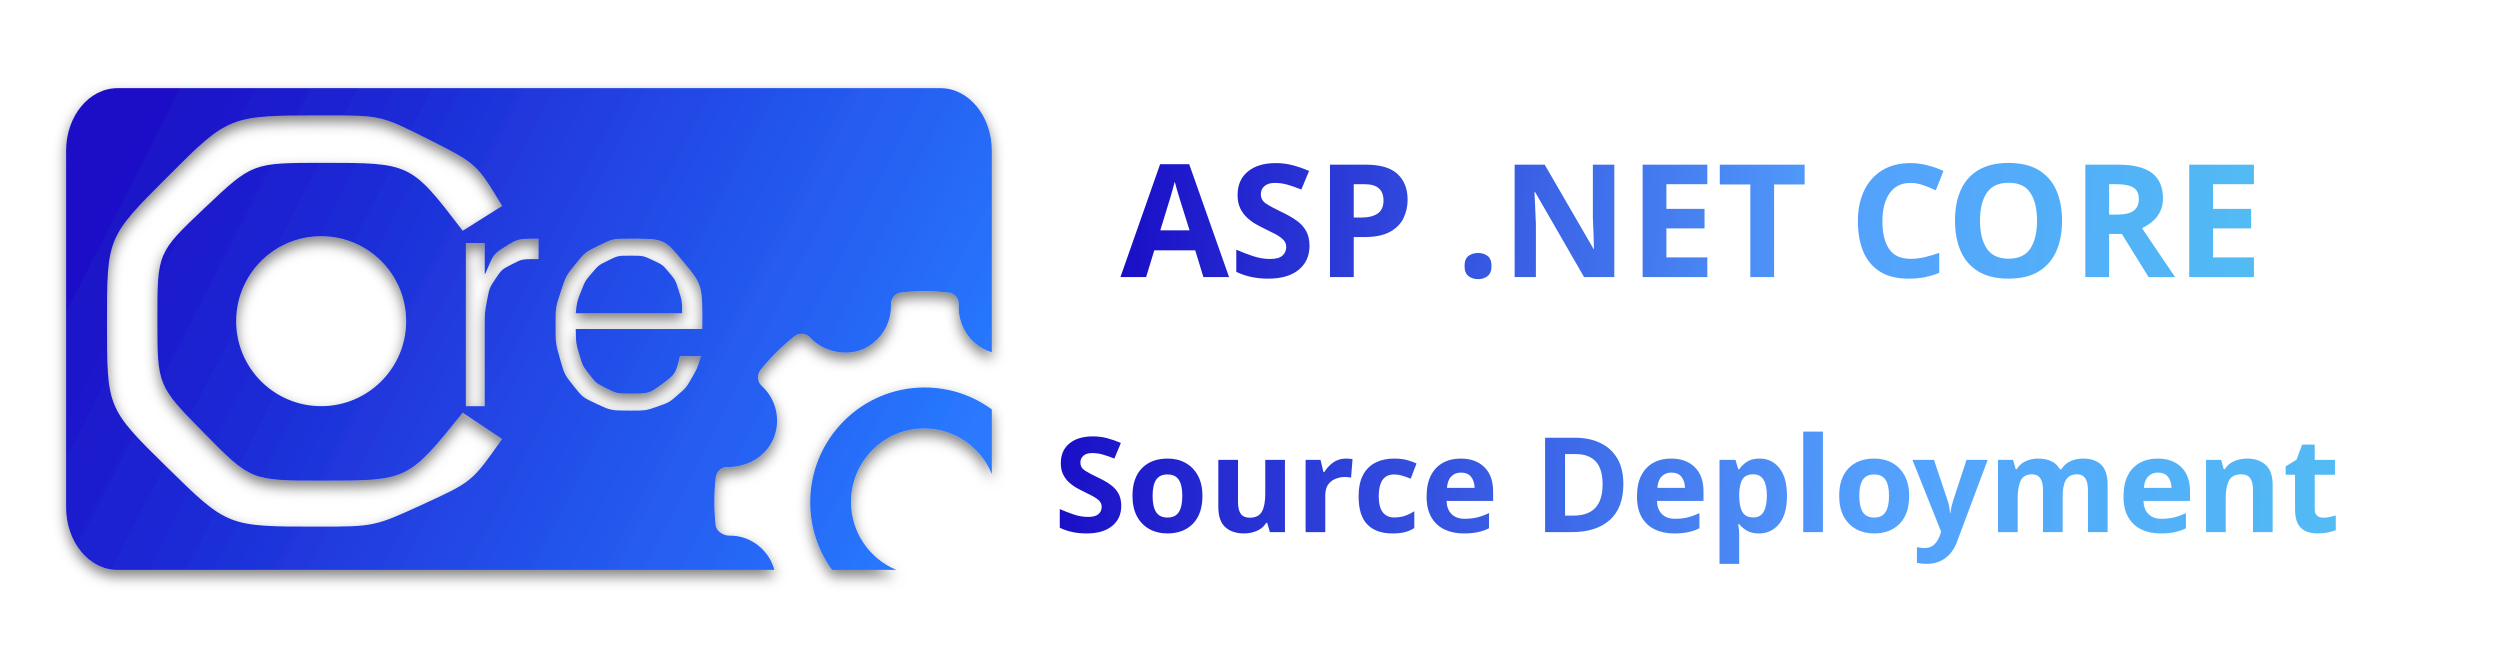
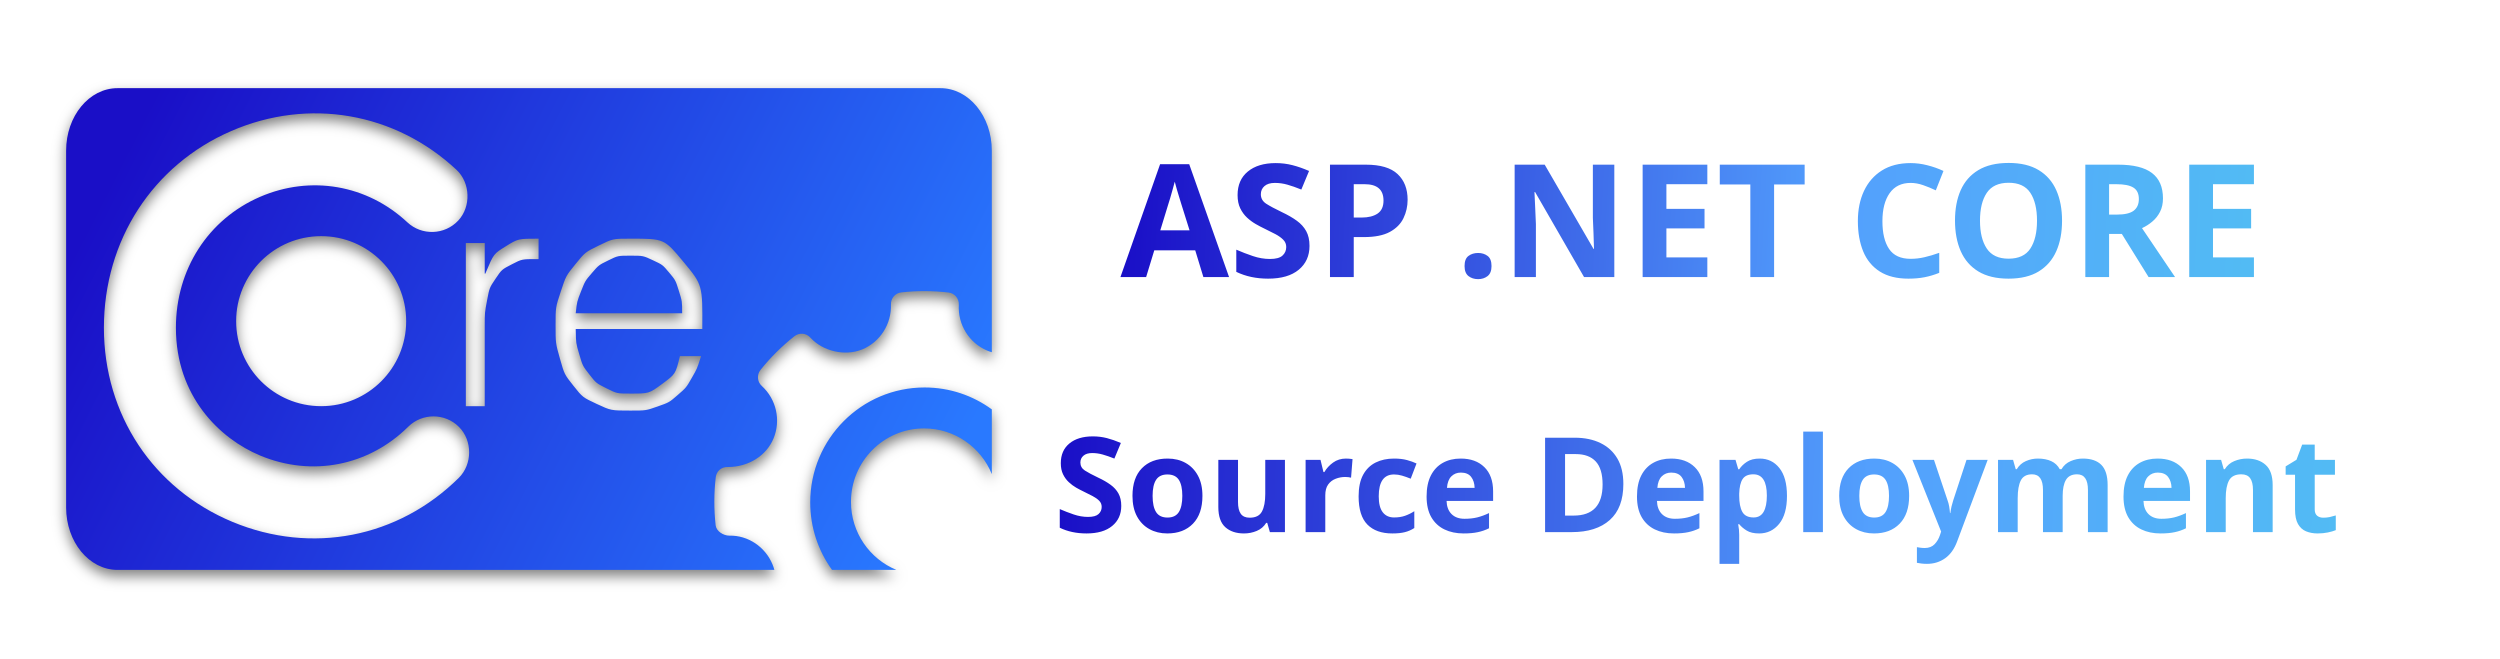
- <svg xmlns="http://www.w3.org/2000/svg" width="794px" height="209px" viewBox="0 0 794 209" version="1.1">
+ <svg xmlns="http://www.w3.org/2000/svg" xmlns:xlink="http://www.w3.org/1999/xlink" width="794px" height="209px" viewBox="0 0 794 209" version="1.1">
  <defs>
-     <filter x="-4.1%" y="-7.8%" width="108.2%" height="115.7%" filterUnits="objectBoundingBox" id="filter-1">
-       <feOffset dx="0" dy="2" in="SourceAlpha" result="shadowOffsetOuter1" />
-       <feGaussianBlur stdDeviation="2" in="shadowOffsetOuter1" result="shadowBlurOuter1" />
-       <feColorMatrix values="0 0 0 0 0   0 0 0 0 0   0 0 0 0 0  0 0 0 0.5 0" type="matrix" in="shadowBlurOuter1" result="shadowMatrixOuter1" />
-       <feMerge>
-         <feMergeNode in="shadowMatrixOuter1" />
-         <feMergeNode in="SourceGraphic" />
-       </feMerge>
-     </filter>
-     <linearGradient x1="0%" y1="36.459%" x2="100%" y2="63.159%" id="linearGradient-2">
+     <linearGradient x1="0%" y1="36.459%" x2="100%" y2="63.159%" id="linearGradient-1">
      <stop stop-color="#1A0FC7" offset="0%" />
      <stop stop-color="#2979FF" offset="100%" />
    </linearGradient>
-     <linearGradient x1="0.258%" y1="49.996%" x2="133.447%" y2="50.446%" id="linearGradient-3">
+     <path d="M293.656,123.061 C301.633,123.061 309.009,125.644 315.001,130.022 L315.001,150.573 C311.537,142.063 303.214,136.066 293.496,136.066 C280.67,136.066 270.273,146.513 270.273,159.399 C270.273,169.157 276.234,177.516 284.698,181 L264.253,181 C259.897,174.98 257.328,167.572 257.328,159.56 C257.328,139.402 273.593,123.061 293.656,123.061 Z M298.67,28 C307.689,28 315,36.88 315,47.834 L315,111.865 C314.497,111.723 314.002,111.551 313.521,111.349 C307.784,108.925 304.167,103.085 304.521,96.816 C304.637,94.847 303.205,93.134 301.251,92.906 C296.274,92.328 291.253,92.31 286.262,92.866 C284.33,93.08 282.898,94.752 282.963,96.696 C283.18,102.903 279.519,108.641 273.839,110.978 C268.393,113.213 261.309,111.585 257.346,107.206 C256.036,105.763 253.844,105.586 252.318,106.781 C248.325,109.928 244.693,113.533 241.539,117.487 C240.309,119.024 240.49,121.252 241.937,122.575 C246.574,126.794 248.071,133.506 245.662,139.277 C243.362,144.779 237.675,148.325 231.165,148.325 C229.052,148.257 227.547,149.682 227.316,151.611 C226.73,156.641 226.723,161.765 227.288,166.835 C227.497,168.725 229.747,170.126 231.657,170.126 C237.459,169.977 243.029,173.586 245.366,179.299 C245.594,179.858 245.785,180.426 245.941,181 L37.33,181 C28.311,181 21,172.12 21,161.166 L21,47.834 C21,36.88 28.311,28 37.33,28 L298.67,28 Z M73.462,41.603 C48.508,52.401 33,76.345 33,104.087 C33,131.649 48.658,155.282 73.873,165.766 C98.947,176.182 126.475,170.818 145.728,151.754 C150.065,147.456 150.095,139.946 145.792,135.618 C141.357,131.153 134.102,131.119 129.624,135.55 C117.046,148.004 99.059,151.51 82.672,144.699 C69.712,139.309 55.869,125.814 55.869,104.083 C55.869,85.58 66.1,69.658 82.565,62.53 C98.651,55.569 116.587,58.66 129.366,70.6 C133.969,74.898 141.215,74.658 145.526,70.065 C149.666,65.651 149.417,58.073 144.99,53.942 C125.446,35.691 98.038,30.965 73.462,41.603 Z M200.25,75.8 C194.65,75.8 194.65,75.8 190.25,77.95 C185.85,80.1 185.85,80.1 182.8,83.85 C179.75,87.6 179.75,87.6 178.1,92.6 C176.45,97.6 176.45,97.6 176.45,103.3 C176.45,109 176.45,109 177.85,113.95 C179.25,118.9 179.25,118.9 182.15,122.55 C185.05,126.2 185.05,126.2 189.55,128.3 C194.05,130.4 194.05,130.4 200.25,130.4 C205.15,130.4 205.15,130.4 208.85,129.1 C212.55,127.8 212.55,127.8 215.25,125.45 C217.95,123.1 217.95,123.1 219.75,119.95 C221.386,117.086 221.386,117.086 222.444,113.768 L222.65,113.1 L215.95,113.1 C214.55,118.8 214.55,118.8 210.35,121.9 C206.15,125 206.15,125 200.25,125 C195.95,125 195.95,125 192.65,123.35 C189.35,121.7 189.35,121.7 187.2,118.95 C185.05,116.2 185.05,116.2 183.95,112.45 C182.935,108.988 182.935,108.988 182.857,105.143 L182.85,104.5 L223.05,104.5 C223.15,90.5 223.15,90.5 217.05,83.15 C210.95,75.8 210.95,75.8 200.25,75.8 Z M171.05,75.8 C164.55,75.8 164.55,75.8 160.6,78.25 C156.796,80.609 156.796,80.609 154.337,86.446 L154.15,86.9 L153.95,86.9 L153.95,77.2 L147.95,77.2 L147.95,129 L153.95,129 L153.95,103.6 C153.95,99.3 153.95,99.3 154.7,95.35 C155.45,91.4 155.45,91.4 157.4,88.5 C159.35,85.6 159.35,85.6 162.65,83.9 C165.785,82.285 165.785,82.285 170.544,82.294 L171.05,82.3 L171.05,75.8 Z M102,75 C87.088,75 75,87.088 75,102 C75,116.912 87.088,129 102,129 C116.912,129 129,116.912 129,102 C129,87.088 116.912,75 102,75 Z M200.25,81.2 C204.25,81.2 204.25,81.2 207.35,82.65 C210.45,84.1 210.45,84.1 212.5,86.55 C214.55,89 214.55,89 215.6,92.35 C216.65,95.7 216.65,95.7 216.65,99.5 L182.85,99.5 C183.25,95.8 183.25,95.8 184.55,92.5 C185.85,89.2 185.85,89.2 188,86.7 C190.15,84.2 190.15,84.2 193.2,82.7 C196.25,81.2 196.25,81.2 200.25,81.2 Z" id="path-2" />
+     <filter x="-2.4%" y="-3.3%" width="104.8%" height="109.2%" filterUnits="objectBoundingBox" id="filter-3">
+       <feOffset dx="0" dy="2" in="SourceAlpha" result="shadowOffsetOuter1" />
+       <feGaussianBlur stdDeviation="2" in="shadowOffsetOuter1" result="shadowBlurOuter1" />
+       <feColorMatrix values="0 0 0 0 0   0 0 0 0 0   0 0 0 0 0  0 0 0 0.5 0" type="matrix" in="shadowBlurOuter1" />
+     </filter>
+     <linearGradient x1="0.258%" y1="49.996%" x2="133.447%" y2="50.446%" id="linearGradient-4">
      <stop stop-color="#1A0FC7" offset="0%" />
      <stop stop-color="#53A0FD" offset="47.525%" />
      <stop stop-color="#51D4EC" offset="100%" />
    </linearGradient>
-     <linearGradient x1="0.258%" y1="49.993%" x2="133.447%" y2="50.739%" id="linearGradient-4">
+     <linearGradient x1="0.258%" y1="49.993%" x2="133.447%" y2="50.739%" id="linearGradient-5">
      <stop stop-color="#1A0FC7" offset="0%" />
      <stop stop-color="#53A0FD" offset="47.525%" />
      <stop stop-color="#51D4EC" offset="100%" />
    </linearGradient>
-     <linearGradient x1="0%" y1="49.999%" x2="100%" y2="50.001%" id="linearGradient-5">
+     <linearGradient x1="0%" y1="49.999%" x2="100%" y2="50.001%" id="linearGradient-6">
      <stop stop-color="#1A0FC7" offset="0%" />
      <stop stop-color="#2979FF" offset="100%" />
    </linearGradient>
  </defs>
  <g id="asp-core-banner" stroke="none" stroke-width="1" fill="none" fill-rule="evenodd">
-     <g id="Group" filter="url(#filter-1)" transform="translate(21, 28)" fill="url(#linearGradient-2)" fill-rule="nonzero">
-       <path d="M272.656,95.061 C280.633,95.061 288.009,97.644 294.001,102.022 L294.001,122.573 C290.537,114.063 282.214,108.066 272.496,108.066 C259.67,108.066 249.273,118.513 249.273,131.399 C249.273,141.157 255.234,149.516 263.698,153 L243.253,153 C238.897,146.98 236.328,139.572 236.328,131.56 C236.328,111.402 252.593,95.061 272.656,95.061 Z M277.67,-1.02602371e-11 C286.689,-1.02602371e-11 294,8.88 294,19.834 L294,83.865 C293.497,83.723 293.002,83.551 292.521,83.349 C286.784,80.925 283.167,75.085 283.521,68.816 C283.637,66.847 282.205,65.134 280.251,64.906 C275.274,64.328 270.253,64.31 265.262,64.866 C263.33,65.08 261.898,66.752 261.963,68.696 C262.18,74.903 258.519,80.641 252.839,82.978 C247.393,85.213 240.309,83.585 236.346,79.206 C235.036,77.763 232.844,77.586 231.318,78.781 C227.325,81.928 223.693,85.533 220.539,89.487 C219.309,91.024 219.49,93.252 220.937,94.575 C225.574,98.794 227.071,105.506 224.662,111.277 C222.362,116.779 216.675,120.325 210.165,120.325 C208.052,120.257 206.547,121.682 206.316,123.611 C205.73,128.641 205.723,133.765 206.288,138.835 C206.497,140.725 208.747,142.126 210.657,142.126 C216.459,141.977 222.029,145.586 224.366,151.299 C224.594,151.858 224.785,152.426 224.941,153 L16.33,153 C7.311,153 0,144.12 0,133.166 L0,19.834 C0,8.88 7.311,-1.02602371e-11 16.33,-1.02602371e-11 L277.67,-1.02602371e-11 Z M82.112,8.64 C51.72,8.64 51.72,8.64 32.348,28.012 C12.976,47.384 12.976,47.384 12.976,74.528 C12.976,101.672 12.976,101.672 32.116,120.464 C51.256,139.256 51.256,139.256 79.792,139.256 C97.888,139.256 97.888,139.256 113.548,132.064 C128.86,125.032 128.86,125.032 138.072,112.011 L138.488,111.416 L125.96,103.064 C108.56,124.64 108.56,124.64 81.416,124.64 C58.68,124.64 58.68,124.64 43.832,109.56 C28.984,94.48 28.984,94.48 28.984,73.368 C28.984,52.256 28.984,52.256 44.064,37.988 C59.144,23.72 59.144,23.72 81.416,23.72 C109.398,23.72 109.398,23.72 125.589,44.808 L125.96,45.296 L138.488,37.408 C130.368,23.952 130.368,23.952 115.172,16.296 C99.976,8.64 99.976,8.64 82.112,8.64 Z M179.25,47.8 C173.65,47.8 173.65,47.8 169.25,49.95 C164.85,52.1 164.85,52.1 161.8,55.85 C158.75,59.6 158.75,59.6 157.1,64.6 C155.45,69.6 155.45,69.6 155.45,75.3 C155.45,81 155.45,81 156.85,85.95 C158.25,90.9 158.25,90.9 161.15,94.55 C164.05,98.2 164.05,98.2 168.55,100.3 C173.05,102.4 173.05,102.4 179.25,102.4 C184.15,102.4 184.15,102.4 187.85,101.1 C191.55,99.8 191.55,99.8 194.25,97.45 C196.95,95.1 196.95,95.1 198.75,91.95 C200.386,89.086 200.386,89.086 201.444,85.768 L201.65,85.1 L194.95,85.1 C193.55,90.8 193.55,90.8 189.35,93.9 C185.15,97 185.15,97 179.25,97 C174.95,97 174.95,97 171.65,95.35 C168.35,93.7 168.35,93.7 166.2,90.95 C164.05,88.2 164.05,88.2 162.95,84.45 C161.935,80.988 161.935,80.988 161.857,77.143 L161.85,76.5 L202.05,76.5 C202.15,62.5 202.15,62.5 196.05,55.15 C189.95,47.8 189.95,47.8 179.25,47.8 Z M150.05,47.8 C143.55,47.8 143.55,47.8 139.6,50.25 C135.796,52.609 135.796,52.609 133.337,58.446 L133.15,58.9 L132.95,58.9 L132.95,49.2 L126.95,49.2 L126.95,101 L132.95,101 L132.95,75.6 C132.95,71.3 132.95,71.3 133.7,67.35 C134.45,63.4 134.45,63.4 136.4,60.5 C138.35,57.6 138.35,57.6 141.65,55.9 C144.785,54.285 144.785,54.285 149.544,54.294 L150.05,54.3 L150.05,47.8 Z M81,47 C66.088,47 54,59.088 54,74 C54,88.912 66.088,101 81,101 C95.912,101 108,88.912 108,74 C108,59.088 95.912,47 81,47 Z M179.25,53.2 C183.25,53.2 183.25,53.2 186.35,54.65 C189.45,56.1 189.45,56.1 191.5,58.55 C193.55,61 193.55,61 194.6,64.35 C195.65,67.7 195.65,67.7 195.65,71.5 L161.85,71.5 C162.25,67.8 162.25,67.8 163.55,64.5 C164.85,61.2 164.85,61.2 167,58.7 C169.15,56.2 169.15,56.2 172.2,54.7 C175.25,53.2 175.25,53.2 179.25,53.2 Z" id="Combined-Shape" />
+     <g id="Combined-Shape" fill-rule="nonzero">
+       <use fill="black" fill-opacity="1" filter="url(#filter-3)" xlink:href="#path-2" />
+       <use fill="url(#linearGradient-1)" xlink:href="#path-2" />
    </g>
-     <text id="Source-Deployment" fill="url(#linearGradient-3)" font-family="Futura-Bold, Futura" font-size="42" font-weight="bold">
+     <text id="Source-Deployment" fill="url(#linearGradient-4)" font-family="Futura-Bold, Futura" font-size="42" font-weight="bold">
      <tspan x="334.646" y="169">Source Deployment</tspan>
    </text>
-     <text id="ASP-.NET-CORE" fill="url(#linearGradient-4)" font-family="Futura-Bold, Futura" font-size="50" font-weight="bold">
+     <text id="ASP-.NET-CORE" fill="url(#linearGradient-5)" font-family="Futura-Bold, Futura" font-size="50" font-weight="bold">
      <tspan x="355.85" y="88">ASP .NET CORE</tspan>
    </text>
-     <line x1="340" y1="117" x2="773" y2="117" id="Line-6" stroke="url(#linearGradient-5)" stroke-width="2" stroke-linecap="round" />
+     <line x1="340" y1="117" x2="773" y2="117" id="Line-6" stroke="url(#linearGradient-6)" stroke-width="2" stroke-linecap="round" />
  </g>
</svg>
